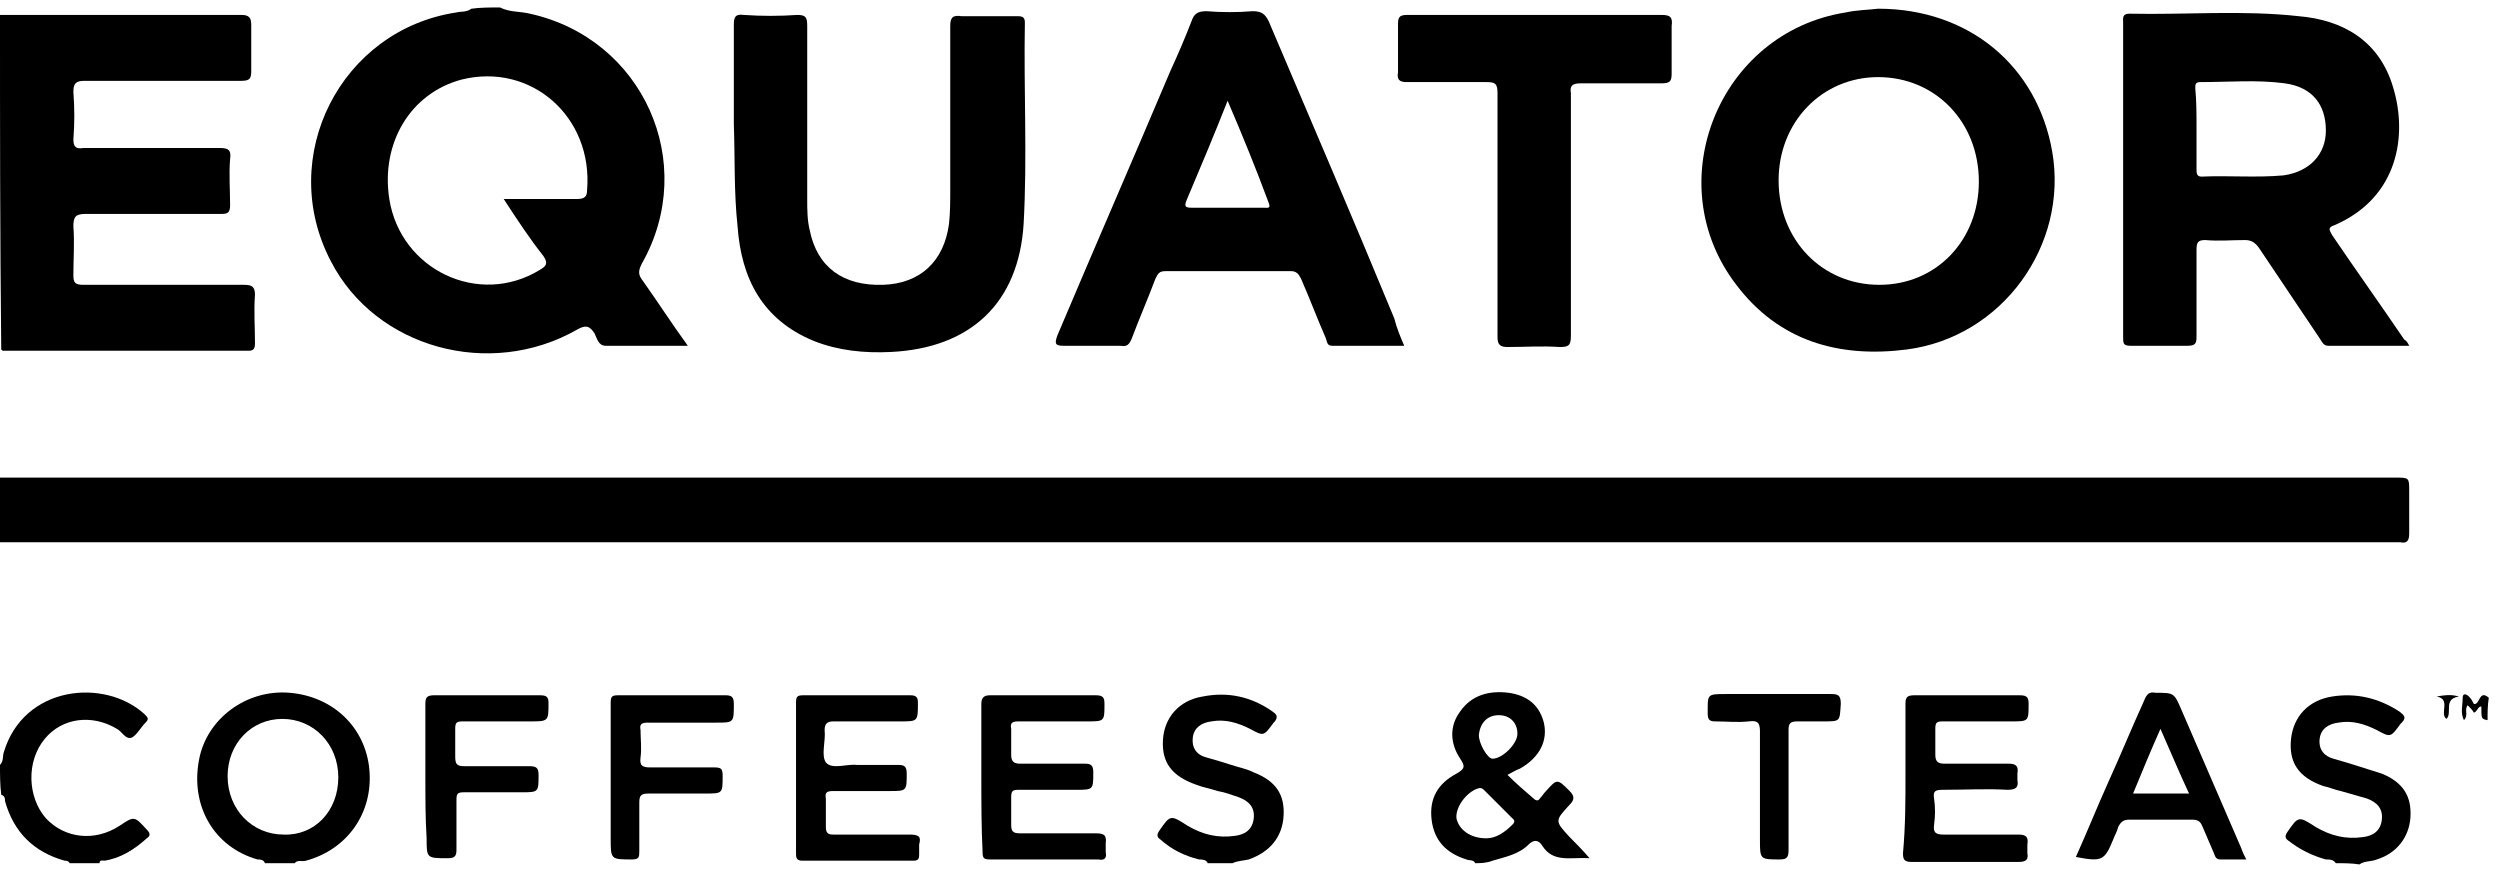
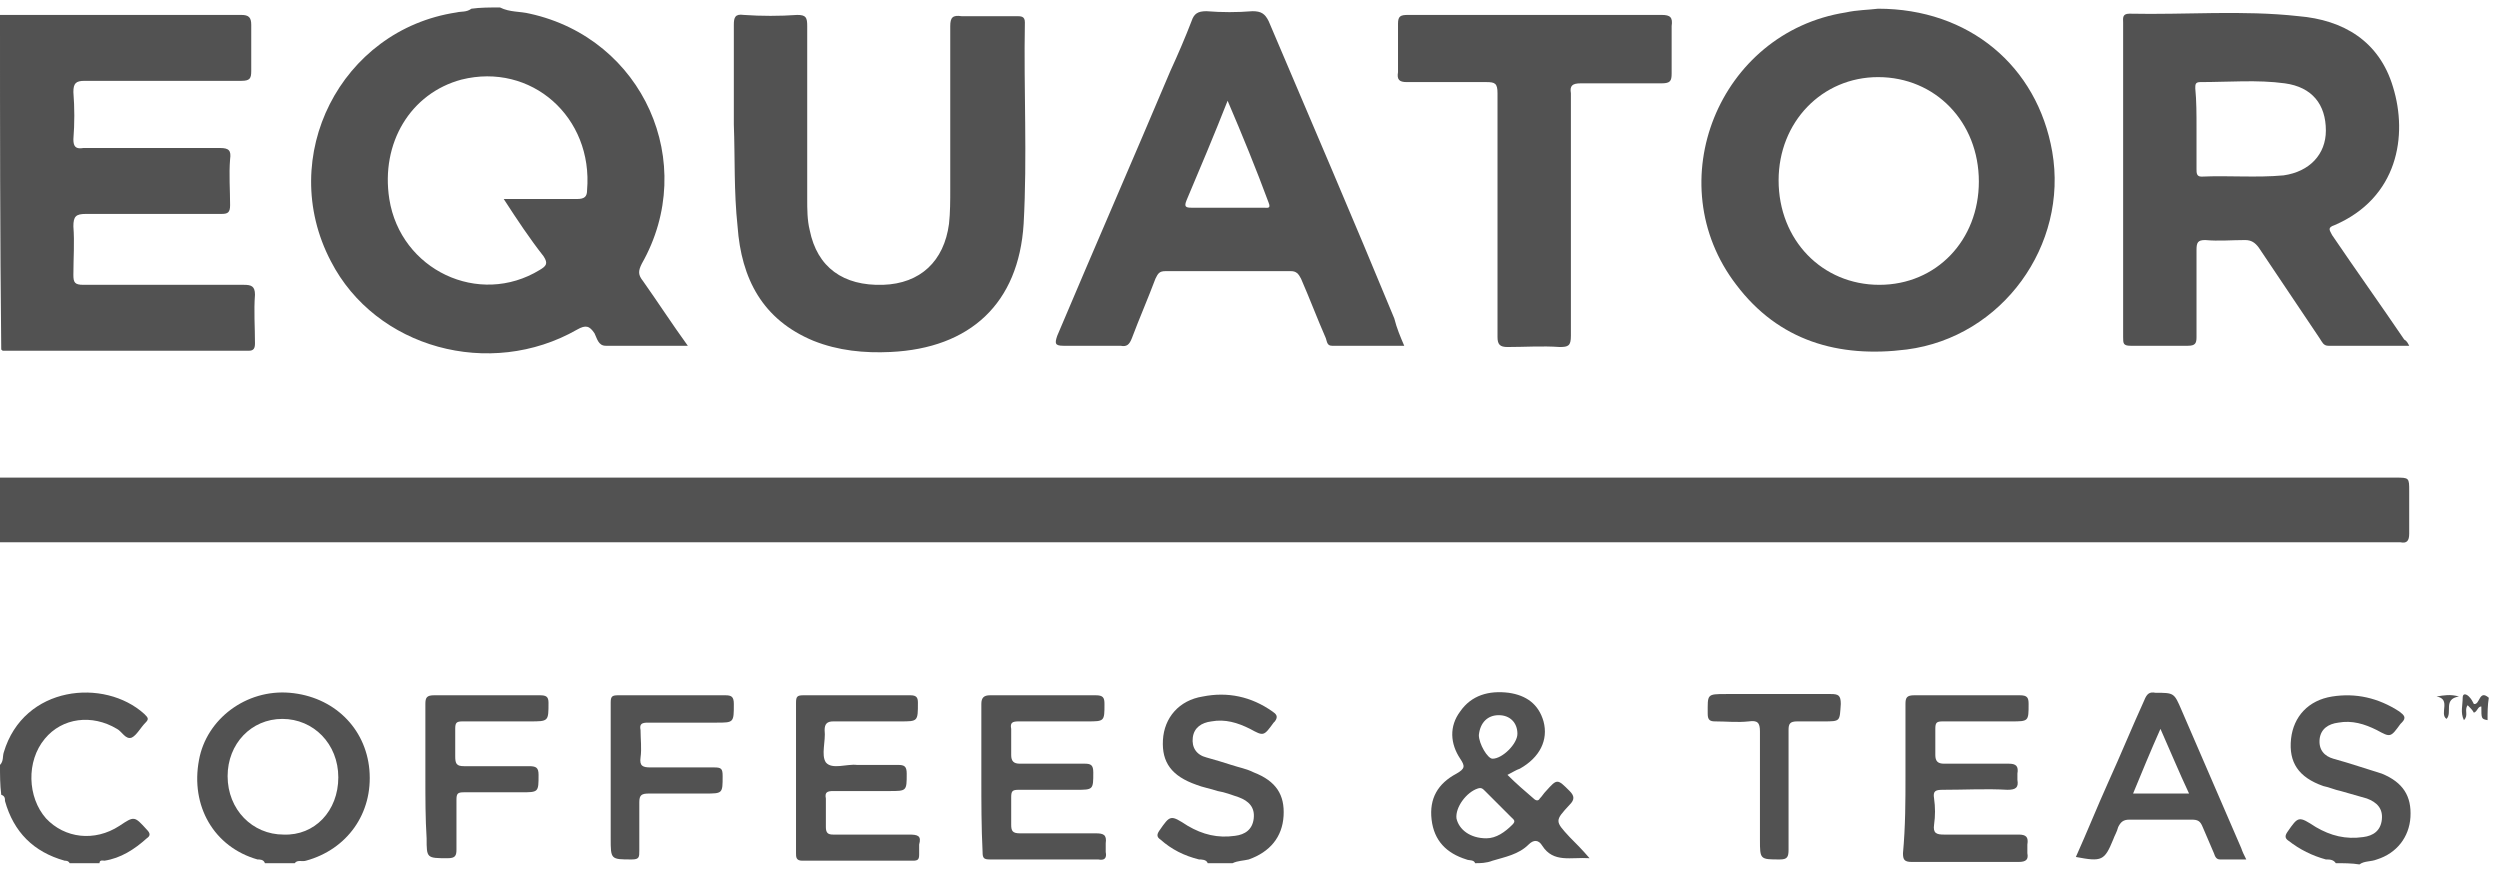
<svg xmlns="http://www.w3.org/2000/svg" viewBox="0 0 201 70" version="1.1">
-   <path d="M0,38.4 C0.3,38.4 0.7,38.4 1,38.4 C64.9,38.4 128.8,38.4 192.6,38.4 C193.7,38.4 193.7,38.4 193.7,39.5 C193.7,40.6 193.7,41.8 193.7,42.9 C193.7,43.5 193.5,43.7 193,43.6 C192.9,43.6 192.7,43.6 192.6,43.6 C128.7,43.6 64.8,43.6 1,43.6 C0.7,43.6 0.3,43.6 0,43.6 C0,42 0,40.2 0,38.4 Z" id="Path" />
-   <path d="M40.2,0.6 C41,1 41.8,0.9 42.6,1.1 C51.7,3.1 56.2,13.1 51.6,21.2 C51.3,21.8 51.3,22.1 51.7,22.6 C52.9,24.3 54,26 55.3,27.8 C53,27.8 50.8,27.8 48.7,27.8 C48.1,27.8 48,27.2 47.8,26.8 C47.4,26.2 47.1,26.1 46.4,26.5 C39.4,30.5 30.2,28 26.6,21 C22.2,12.6 27.4,2.4 36.7,1 C37.1,0.9 37.5,1 37.9,0.7 C38.6,0.6 39.4,0.6 40.2,0.6 Z M40.5,16 C42.5,16 44.5,16 46.4,16 C47,16 47.2,15.8 47.2,15.3 C47.7,9.4 42.7,5 37.1,6.4 C33,7.5 30.6,11.5 31.3,16 C32.2,21.7 38.5,24.7 43.4,21.7 C43.9,21.4 44.1,21.2 43.7,20.6 C42.6,19.2 41.6,17.7 40.5,16 Z" id="Shape" />
-   <path d="M0,1.2 C3.9,1.2 7.7,1.2 11.6,1.2 C14.2,1.2 16.8,1.2 19.4,1.2 C20,1.2 20.2,1.4 20.2,2 C20.2,3.2 20.2,4.5 20.2,5.7 C20.2,6.3 20.1,6.5 19.4,6.5 C15.2,6.5 11,6.5 6.8,6.5 C6.1,6.5 5.9,6.7 5.9,7.4 C6,8.7 6,9.9 5.9,11.2 C5.9,11.8 6.1,12 6.7,11.9 C10.4,11.9 14,11.9 17.7,11.9 C18.4,11.9 18.6,12.1 18.5,12.8 C18.4,14 18.5,15.3 18.5,16.5 C18.5,17.1 18.3,17.2 17.8,17.2 C14.2,17.2 10.5,17.2 6.9,17.2 C6.1,17.2 5.9,17.4 5.9,18.2 C6,19.5 5.9,20.8 5.9,22.1 C5.9,22.7 6,22.9 6.7,22.9 C11,22.9 15.3,22.9 19.6,22.9 C20.2,22.9 20.5,23 20.5,23.7 C20.4,25 20.5,26.3 20.5,27.6 C20.5,28 20.4,28.2 20,28.2 C13.4,28.2 6.9,28.2 0.3,28.2 C0.2,28.2 0.2,28.2 0.1,28.1 C0,18.9 0,10 0,1.2 Z" id="Path" />
-   <path d="M21.3,69.4 C21.2,69.1 20.9,69.1 20.7,69.1 C17.2,68.1 15.3,64.8 16,61.1 C16.6,57.8 19.8,55.4 23.3,55.7 C26.8,56 29.4,58.5 29.7,61.9 C30,65.4 27.9,68.3 24.6,69.2 C24.3,69.3 23.9,69.1 23.7,69.4 C22.8,69.4 22.1,69.4 21.3,69.4 Z M27.2,62.5 C27.2,59.8 25.2,57.8 22.7,57.8 C20.2,57.8 18.3,59.8 18.3,62.4 C18.3,65.1 20.3,67.1 22.8,67.1 C25.3,67.2 27.2,65.2 27.2,62.5 Z" id="Shape" />
-   <path d="M118.6,69.4 C118.5,69.1 118.1,69.2 117.9,69.1 C116.3,68.6 115.3,67.6 115.1,65.9 C114.9,64.2 115.6,63 117.1,62.2 C117.8,61.8 117.8,61.6 117.4,61 C116.6,59.8 116.5,58.4 117.4,57.2 C118.3,55.9 119.7,55.5 121.3,55.7 C122.7,55.9 123.7,56.6 124.1,58 C124.5,59.5 123.8,60.9 122.2,61.8 C121.9,61.9 121.6,62.1 121.2,62.3 C121.9,63 122.6,63.6 123.3,64.2 C123.5,64.4 123.7,64.4 123.8,64.2 C124,64 124.1,63.8 124.3,63.6 C125.2,62.6 125.2,62.6 126.2,63.6 C126.6,64 126.6,64.3 126.2,64.7 C125,66 125,66 126.2,67.3 C126.7,67.8 127.2,68.3 127.8,69 C126.3,68.9 124.9,69.4 124,68 C123.7,67.5 123.3,67.5 122.9,67.9 C122.1,68.7 121,68.9 120,69.2 C119.5,69.4 119,69.4 118.6,69.4 Z M119.5,67.4 C120.3,67.4 121,66.9 121.6,66.3 C121.9,66 121.7,65.9 121.5,65.7 C120.8,65 120.1,64.3 119.4,63.6 C119.2,63.4 119.1,63.3 118.8,63.4 C117.9,63.7 117,64.9 117.1,65.8 C117.3,66.7 118.2,67.4 119.5,67.4 Z M122,59 C122,58.1 121.4,57.5 120.5,57.5 C119.6,57.5 119,58.1 118.9,59.1 C118.9,59.8 119.6,61 120,61 C120.8,61 122,59.8 122,59 Z" id="Shape" />
-   <path d="M97.1,69.4 C97,69.1 96.6,69.1 96.4,69.1 C95.2,68.8 94.2,68.3 93.3,67.5 C93,67.3 93,67.1 93.2,66.8 C94.1,65.5 94.1,65.5 95.5,66.4 C96.7,67.1 97.9,67.4 99.3,67.2 C100.1,67.1 100.7,66.7 100.8,65.8 C100.9,64.9 100.4,64.4 99.6,64.1 C99,63.9 98.5,63.7 97.9,63.6 C97.3,63.4 96.7,63.3 96.2,63.1 C94.2,62.4 93.4,61.3 93.5,59.5 C93.6,57.7 94.8,56.3 96.7,56 C98.7,55.6 100.6,56 102.3,57.2 C102.6,57.4 102.8,57.6 102.5,58 L102.4,58.1 C101.6,59.2 101.6,59.2 100.5,58.6 C99.5,58.1 98.5,57.8 97.4,58 C96.6,58.1 96,58.5 95.9,59.3 C95.8,60.1 96.2,60.7 97,60.9 C97.7,61.1 98.4,61.3 99,61.5 C99.6,61.7 100.2,61.8 100.8,62.1 C102.6,62.8 103.3,63.9 103.2,65.6 C103.1,67.3 102.1,68.5 100.4,69.1 C100,69.2 99.5,69.2 99.1,69.4 C98.3,69.4 97.7,69.4 97.1,69.4 Z" id="Path" />
-   <path d="M187.8,69.4 C187.6,69.1 187.3,69.1 187,69.1 C185.9,68.8 184.9,68.3 184,67.6 C183.7,67.4 183.7,67.2 183.9,66.9 C184.8,65.6 184.8,65.6 186.2,66.5 C187.4,67.2 188.6,67.5 190,67.3 C190.8,67.2 191.4,66.8 191.5,65.9 C191.6,65 191.1,64.5 190.3,64.2 C189.6,64 188.9,63.8 188.2,63.6 C187.7,63.5 187.3,63.3 186.8,63.2 C184.8,62.5 184,61.3 184.2,59.4 C184.4,57.6 185.6,56.3 187.5,56 C189.4,55.7 191.2,56.1 192.9,57.2 C193.3,57.5 193.5,57.7 193.1,58.1 C193.1,58.1 193.1,58.1 193,58.2 C192.2,59.3 192.2,59.3 191.1,58.7 C190.1,58.2 189.1,57.9 188,58.1 C187.2,58.2 186.6,58.6 186.5,59.4 C186.4,60.3 186.9,60.8 187.6,61 C188.3,61.2 189,61.4 189.6,61.6 C190.2,61.8 190.9,62 191.5,62.2 C193.2,62.9 193.9,64 193.8,65.7 C193.7,67.3 192.7,68.6 191.1,69.1 C190.6,69.3 190.1,69.2 189.7,69.5 C189.1,69.4 188.4,69.4 187.8,69.4 Z" id="Path" />
-   <path d="M0,61.5 C0.3,61.2 0.2,60.8 0.3,60.5 C1.9,55.1 8.4,54.5 11.6,57.4 C11.9,57.7 12,57.8 11.7,58.1 C11.3,58.5 11,59.1 10.6,59.3 C10.1,59.5 9.8,58.8 9.4,58.6 C7.4,57.4 5,57.7 3.6,59.4 C2.1,61.2 2.2,64.1 3.7,65.8 C5.2,67.4 7.6,67.7 9.6,66.4 C10.8,65.6 10.8,65.6 11.8,66.7 C12.1,67 12.1,67.2 11.8,67.4 C10.8,68.3 9.7,69 8.4,69.2 C8.3,69.2 8,69.1 8,69.4 C7.2,69.4 6.4,69.4 5.6,69.4 C5.5,69.2 5.3,69.2 5.2,69.2 C2.7,68.5 1.1,66.9 0.4,64.4 C0.4,64.2 0.4,64 0.1,63.9 C0,63.1 0,62.3 0,61.5 Z" id="Path" />
-   <path d="M200,57.9 C199.5,57.8 199.5,57.8 199.5,56.8 C199.2,56.8 199.2,57.2 198.9,57.3 C198.8,57.1 198.6,56.9 198.4,56.7 C198.1,57.1 198.5,57.5 198.1,57.9 C197.8,57.3 198,56.7 198,56.1 C198,55.7 198.3,55.8 198.5,56 C198.7,56.2 198.8,56.4 198.9,56.6 C199.4,56.7 199.3,55.4 200.1,56.1 C200,56.7 200,57.3 200,57.9 Z" id="Path" />
-   <path d="M151,0.7 C158.3,0.7 163.8,5.3 165,12.2 C166.3,19.7 161,27.1 153.3,28.1 C147.8,28.8 143,27.4 139.6,22.9 C133.3,14.7 138.2,2.6 148.4,1 C149.3,0.8 150.2,0.8 151,0.7 Z M159.1,14.6 C159.1,9.8 155.6,6.2 151,6.2 C146.5,6.2 143,9.8 143,14.5 C143,19.3 146.5,22.9 151.1,22.9 C155.7,22.9 159.1,19.3 159.1,14.6 Z" id="Shape" />
-   <path d="M193.7,27.8 C191.4,27.8 189.3,27.8 187.2,27.8 C186.8,27.8 186.7,27.5 186.5,27.2 C184.9,24.8 183.2,22.3 181.6,19.9 C181.3,19.5 181,19.3 180.5,19.3 C179.4,19.3 178.4,19.4 177.3,19.3 C176.7,19.3 176.6,19.5 176.6,20.1 C176.6,22.4 176.6,24.8 176.6,27.1 C176.6,27.6 176.5,27.8 175.9,27.8 C174.4,27.8 172.9,27.8 171.3,27.8 C170.7,27.8 170.7,27.6 170.7,27.1 C170.7,18.7 170.7,10.2 170.7,1.8 C170.7,1.5 170.6,1.1 171.2,1.1 C175.7,1.2 180.3,0.8 184.8,1.3 C188.4,1.6 191.3,3.3 192.4,7 C193.6,10.9 192.8,15.9 187.7,18.1 C187.1,18.3 187.3,18.5 187.5,18.9 C189.4,21.7 191.4,24.5 193.3,27.3 C193.5,27.4 193.6,27.6 193.7,27.8 Z M176.6,10.3 C176.6,11.4 176.6,12.5 176.6,13.6 C176.6,13.9 176.6,14.2 177,14.2 C179.2,14.1 181.4,14.3 183.6,14.1 C185.7,13.8 187,12.4 187,10.5 C187,8.4 185.9,7 183.7,6.7 C181.5,6.4 179.2,6.6 176.9,6.6 C176.5,6.6 176.5,6.8 176.5,7.1 C176.6,8.1 176.6,9.2 176.6,10.3 Z" id="Shape" />
-   <path d="M59,10 C59,7.3 59,4.7 59,2 C59,1.4 59.1,1.1 59.8,1.2 C61.2,1.3 62.7,1.3 64.1,1.2 C64.8,1.2 64.9,1.4 64.9,2.1 C64.9,6.7 64.9,11.4 64.9,16 C64.9,16.8 64.9,17.7 65.1,18.5 C65.7,21.5 67.8,23 71,22.9 C74,22.8 75.9,21 76.3,18 C76.4,17.1 76.4,16.1 76.4,15.2 C76.4,10.8 76.4,6.4 76.4,2.1 C76.4,1.4 76.6,1.2 77.3,1.3 C78.8,1.3 80.2,1.3 81.7,1.3 C82.1,1.3 82.4,1.3 82.4,1.8 C82.3,7.2 82.6,12.6 82.3,18 C81.9,24.4 78,28 71.6,28.3 C69.5,28.4 67.4,28.2 65.4,27.4 C61.3,25.7 59.6,22.4 59.3,18.2 C59,15.4 59.1,12.7 59,10 C59.1,10 59.1,10 59,10 Z" id="Path" />
-   <path d="M112.9,27.8 C110.9,27.8 109,27.8 107.1,27.8 C106.7,27.8 106.7,27.5 106.6,27.2 C105.9,25.6 105.3,24 104.6,22.4 C104.4,22 104.2,21.8 103.8,21.8 C100.4,21.8 97,21.8 93.7,21.8 C93.2,21.8 93.1,22 92.9,22.4 C92.3,24 91.6,25.6 91,27.2 C90.8,27.7 90.6,27.9 90.1,27.8 C88.6,27.8 87.1,27.8 85.5,27.8 C84.8,27.8 84.8,27.6 85,27 C88,19.9 91.1,12.8 94.1,5.7 C94.7,4.4 95.3,3 95.8,1.7 C96,1.1 96.3,0.9 97,0.9 C98.2,1 99.5,1 100.7,0.9 C101.4,0.9 101.7,1.1 102,1.7 C105.4,9.7 108.8,17.6 112.1,25.6 C112.3,26.4 112.6,27.1 112.9,27.8 Z M98.7,8.1 C97.6,10.9 96.5,13.5 95.4,16.1 C95.2,16.6 95.3,16.7 95.8,16.7 C97.7,16.7 99.7,16.7 101.6,16.7 C101.9,16.7 102.2,16.8 102,16.3 C101,13.6 99.9,10.9 98.7,8.1 Z" id="Shape" />
-   <path d="M123.4,1.2 C126.8,1.2 130.2,1.2 133.6,1.2 C134.3,1.2 134.5,1.4 134.4,2.1 C134.4,3.4 134.4,4.6 134.4,5.9 C134.4,6.5 134.3,6.7 133.6,6.7 C131.4,6.7 129.2,6.7 127.1,6.7 C126.4,6.7 126.2,6.9 126.3,7.5 C126.3,14 126.3,20.5 126.3,27 C126.3,27.8 126.1,27.9 125.4,27.9 C124,27.8 122.6,27.9 121.2,27.9 C120.6,27.9 120.4,27.7 120.4,27.1 C120.4,20.6 120.4,14 120.4,7.5 C120.4,6.7 120.2,6.6 119.5,6.6 C117.4,6.6 115.2,6.6 113.1,6.6 C112.5,6.6 112.3,6.4 112.4,5.8 C112.4,4.5 112.4,3.2 112.4,1.9 C112.4,1.3 112.6,1.2 113.2,1.2 C116.6,1.2 120,1.2 123.4,1.2 Z" id="Path" />
-   <path d="M153.2,62.4 C153.2,60.5 153.2,58.5 153.2,56.6 C153.2,56.1 153.3,55.9 153.9,55.9 C156.7,55.9 159.6,55.9 162.4,55.9 C163,55.9 163.1,56.1 163.1,56.6 C163.1,58 163.1,58 161.7,58 C159.9,58 158,58 156.2,58 C155.7,58 155.6,58.1 155.6,58.6 C155.6,59.3 155.6,60 155.6,60.7 C155.6,61.2 155.8,61.4 156.3,61.4 C158,61.4 159.8,61.4 161.5,61.4 C162.1,61.4 162.3,61.6 162.2,62.2 C162.2,62.4 162.2,62.5 162.2,62.7 C162.3,63.3 162.1,63.5 161.4,63.5 C159.7,63.4 158,63.5 156.2,63.5 C155.6,63.5 155.4,63.6 155.5,64.2 C155.6,64.9 155.6,65.6 155.5,66.3 C155.4,67 155.7,67.1 156.3,67.1 C158.3,67.1 160.3,67.1 162.3,67.1 C162.9,67.1 163.1,67.3 163,67.9 C163,68.1 163,68.4 163,68.6 C163.1,69.1 162.9,69.3 162.3,69.3 C159.4,69.3 156.6,69.3 153.7,69.3 C153.1,69.3 153,69.1 153,68.6 C153.2,66.4 153.2,64.4 153.2,62.4 Z" id="Path" />
-   <path d="M64,62.4 C64,60.4 64,58.5 64,56.5 C64,56 64.1,55.9 64.6,55.9 C67.5,55.9 70.3,55.9 73.2,55.9 C73.7,55.9 73.8,56.1 73.8,56.5 C73.8,58 73.8,58 72.4,58 C70.6,58 68.8,58 67,58 C66.5,58 66.3,58.2 66.3,58.7 C66.4,59.6 66,60.7 66.4,61.3 C66.9,61.9 68.1,61.4 68.9,61.5 C70,61.5 71.1,61.5 72.2,61.5 C72.7,61.5 72.9,61.6 72.9,62.2 C72.9,63.6 72.9,63.6 71.5,63.6 C70,63.6 68.5,63.6 67,63.6 C66.5,63.6 66.3,63.7 66.4,64.2 C66.4,65 66.4,65.7 66.4,66.5 C66.4,67 66.6,67.1 67,67.1 C69,67.1 71.1,67.1 73.1,67.1 C73.8,67.1 74.1,67.2 73.9,67.9 C73.9,68.2 73.9,68.4 73.9,68.7 C73.9,69.1 73.8,69.2 73.4,69.2 C70.4,69.2 67.4,69.2 64.5,69.2 C64,69.2 64,68.9 64,68.6 C64,66.5 64,64.5 64,62.4 Z" id="Path" />
-   <path d="M78.9,62.5 C78.9,60.5 78.9,58.5 78.9,56.6 C78.9,56.1 79.1,55.9 79.6,55.9 C82.4,55.9 85.3,55.9 88.1,55.9 C88.7,55.9 88.8,56.1 88.8,56.6 C88.8,58 88.8,58 87.4,58 C85.6,58 83.7,58 81.9,58 C81.4,58 81.2,58.1 81.3,58.6 C81.3,59.3 81.3,60 81.3,60.7 C81.3,61.2 81.5,61.4 82,61.4 C83.7,61.4 85.5,61.4 87.2,61.4 C87.7,61.4 87.9,61.5 87.9,62.1 C87.9,63.5 87.9,63.5 86.5,63.5 C85,63.5 83.4,63.5 81.9,63.5 C81.4,63.5 81.3,63.6 81.3,64.1 C81.3,64.8 81.3,65.6 81.3,66.3 C81.3,66.8 81.4,67 82,67 C84,67 86.1,67 88.1,67 C88.7,67 89,67.1 88.9,67.8 C88.9,68 88.9,68.3 88.9,68.5 C89,69 88.8,69.2 88.3,69.1 C85.4,69.1 82.5,69.1 79.6,69.1 C79.1,69.1 79,69 79,68.5 C78.9,66.5 78.9,64.5 78.9,62.5 Z" id="Path" />
-   <path d="M180.6,69.1 C179.8,69.1 179.2,69.1 178.5,69.1 C178.2,69.1 178.1,68.9 178,68.6 C177.7,67.9 177.4,67.2 177.1,66.5 C176.9,66 176.7,65.9 176.2,65.9 C174.5,65.9 172.9,65.9 171.2,65.9 C170.7,65.9 170.5,66.1 170.3,66.5 C170.2,66.9 170,67.2 169.9,67.5 C169.2,69.2 169,69.3 166.9,68.9 C167.8,66.9 168.6,64.9 169.5,62.9 C170.5,60.7 171.4,58.5 172.4,56.3 C172.6,55.8 172.8,55.6 173.3,55.7 C174.8,55.7 174.8,55.7 175.4,57.1 C177,60.8 178.6,64.5 180.2,68.2 C180.3,68.5 180.4,68.7 180.6,69.1 Z M173.7,58.6 C172.9,60.4 172.2,62.1 171.5,63.8 C173,63.8 174.5,63.8 176,63.8 C175.2,62.1 174.5,60.4 173.7,58.6 Z" id="Shape" />
-   <path d="M34.2,62.5 C34.2,60.5 34.2,58.5 34.2,56.6 C34.2,56.1 34.3,55.9 34.9,55.9 C37.7,55.9 40.6,55.9 43.4,55.9 C43.9,55.9 44.1,56 44.1,56.5 C44.1,58 44.1,58 42.6,58 C40.8,58 39,58 37.2,58 C36.7,58 36.6,58.1 36.6,58.6 C36.6,59.3 36.6,60.1 36.6,60.8 C36.6,61.4 36.7,61.6 37.3,61.6 C39,61.6 40.7,61.6 42.5,61.6 C43.1,61.6 43.3,61.7 43.3,62.3 C43.3,63.7 43.3,63.7 41.9,63.7 C40.4,63.7 38.8,63.7 37.3,63.7 C36.8,63.7 36.7,63.8 36.7,64.3 C36.7,65.6 36.7,67 36.7,68.3 C36.7,68.8 36.6,69 36,69 C34.3,69 34.3,69 34.3,67.4 C34.2,65.8 34.2,64.2 34.2,62.5 Z" id="Path" />
-   <path d="M49.1,62.5 C49.1,60.5 49.1,58.5 49.1,56.5 C49.1,56 49.2,55.9 49.7,55.9 C52.6,55.9 55.4,55.9 58.3,55.9 C58.8,55.9 59,56 59,56.6 C59,58.1 59,58.1 57.6,58.1 C55.8,58.1 53.9,58.1 52.1,58.1 C51.6,58.1 51.4,58.2 51.5,58.7 C51.5,59.4 51.6,60.2 51.5,60.9 C51.4,61.6 51.7,61.7 52.3,61.7 C54,61.7 55.7,61.7 57.4,61.7 C58,61.7 58.1,61.8 58.1,62.4 C58.1,63.8 58.1,63.8 56.7,63.8 C55.2,63.8 53.7,63.8 52.2,63.8 C51.6,63.8 51.4,63.9 51.4,64.5 C51.4,65.8 51.4,67.1 51.4,68.4 C51.4,68.9 51.4,69.1 50.8,69.1 C49.1,69.1 49.1,69.1 49.1,67.4 C49.1,65.8 49.1,64.2 49.1,62.5 Z" id="Path" />
-   <path d="M143.8,63.5 C143.8,65.1 143.8,66.7 143.8,68.3 C143.8,68.9 143.7,69.1 143.1,69.1 C141.5,69.1 141.5,69.1 141.5,67.5 C141.5,64.6 141.5,61.7 141.5,58.8 C141.5,58.1 141.3,57.9 140.6,58 C139.7,58.1 138.8,58 137.9,58 C137.5,58 137.3,57.9 137.3,57.4 C137.3,55.8 137.2,55.8 138.8,55.8 C141.6,55.8 144.4,55.8 147.2,55.8 C147.8,55.8 148,55.9 148,56.6 C147.9,58 148,58 146.6,58 C145.9,58 145.2,58 144.5,58 C143.9,58 143.8,58.2 143.8,58.7 C143.8,60.3 143.8,61.9 143.8,63.5 Z" id="Path" />
-   <path d="M195.9,56 C196.5,55.9 197,55.8 197.7,56 C196.4,56.2 197.2,57.3 196.7,57.8 C196.1,57.4 197.1,56.2 195.9,56 Z" id="Path" />
+   <path fill="#525252" d="M0,38.4 C0.3,38.4 0.7,38.4 1,38.4 C64.9,38.4 128.8,38.4 192.6,38.4 C193.7,38.4 193.7,38.4 193.7,39.5 C193.7,40.6 193.7,41.8 193.7,42.9 C193.7,43.5 193.5,43.7 193,43.6 C192.9,43.6 192.7,43.6 192.6,43.6 C128.7,43.6 64.8,43.6 1,43.6 C0.7,43.6 0.3,43.6 0,43.6 C0,42 0,40.2 0,38.4 Z" id="Path" />
+   <path fill="#525252" d="M40.2,0.6 C41,1 41.8,0.9 42.6,1.1 C51.7,3.1 56.2,13.1 51.6,21.2 C51.3,21.8 51.3,22.1 51.7,22.6 C52.9,24.3 54,26 55.3,27.8 C53,27.8 50.8,27.8 48.7,27.8 C48.1,27.8 48,27.2 47.8,26.8 C47.4,26.2 47.1,26.1 46.4,26.5 C39.4,30.5 30.2,28 26.6,21 C22.2,12.6 27.4,2.4 36.7,1 C37.1,0.9 37.5,1 37.9,0.7 C38.6,0.6 39.4,0.6 40.2,0.6 Z M40.5,16 C42.5,16 44.5,16 46.4,16 C47,16 47.2,15.8 47.2,15.3 C47.7,9.4 42.7,5 37.1,6.4 C33,7.5 30.6,11.5 31.3,16 C32.2,21.7 38.5,24.7 43.4,21.7 C43.9,21.4 44.1,21.2 43.7,20.6 C42.6,19.2 41.6,17.7 40.5,16 Z" id="Shape" />
+   <path fill="#525252" d="M0,1.2 C3.9,1.2 7.7,1.2 11.6,1.2 C14.2,1.2 16.8,1.2 19.4,1.2 C20,1.2 20.2,1.4 20.2,2 C20.2,3.2 20.2,4.5 20.2,5.7 C20.2,6.3 20.1,6.5 19.4,6.5 C15.2,6.5 11,6.5 6.8,6.5 C6.1,6.5 5.9,6.7 5.9,7.4 C6,8.7 6,9.9 5.9,11.2 C5.9,11.8 6.1,12 6.7,11.9 C10.4,11.9 14,11.9 17.7,11.9 C18.4,11.9 18.6,12.1 18.5,12.8 C18.4,14 18.5,15.3 18.5,16.5 C18.5,17.1 18.3,17.2 17.8,17.2 C14.2,17.2 10.5,17.2 6.9,17.2 C6.1,17.2 5.9,17.4 5.9,18.2 C6,19.5 5.9,20.8 5.9,22.1 C5.9,22.7 6,22.9 6.7,22.9 C11,22.9 15.3,22.9 19.6,22.9 C20.2,22.9 20.5,23 20.5,23.7 C20.4,25 20.5,26.3 20.5,27.6 C20.5,28 20.4,28.2 20,28.2 C13.4,28.2 6.9,28.2 0.3,28.2 C0.2,28.2 0.2,28.2 0.1,28.1 C0,18.9 0,10 0,1.2 Z" id="Path" />
+   <path fill="#525252" d="M21.3,69.4 C21.2,69.1 20.9,69.1 20.7,69.1 C17.2,68.1 15.3,64.8 16,61.1 C16.6,57.8 19.8,55.4 23.3,55.7 C26.8,56 29.4,58.5 29.7,61.9 C30,65.4 27.9,68.3 24.6,69.2 C24.3,69.3 23.9,69.1 23.7,69.4 C22.8,69.4 22.1,69.4 21.3,69.4 Z M27.2,62.5 C27.2,59.8 25.2,57.8 22.7,57.8 C20.2,57.8 18.3,59.8 18.3,62.4 C18.3,65.1 20.3,67.1 22.8,67.1 C25.3,67.2 27.2,65.2 27.2,62.5 Z" id="Shape" />
+   <path fill="#525252" d="M118.6,69.4 C118.5,69.1 118.1,69.2 117.9,69.1 C116.3,68.6 115.3,67.6 115.1,65.9 C114.9,64.2 115.6,63 117.1,62.2 C117.8,61.8 117.8,61.6 117.4,61 C116.6,59.8 116.5,58.4 117.4,57.2 C118.3,55.9 119.7,55.5 121.3,55.7 C122.7,55.9 123.7,56.6 124.1,58 C124.5,59.5 123.8,60.9 122.2,61.8 C121.9,61.9 121.6,62.1 121.2,62.3 C121.9,63 122.6,63.6 123.3,64.2 C123.5,64.4 123.7,64.4 123.8,64.2 C124,64 124.1,63.8 124.3,63.6 C125.2,62.6 125.2,62.6 126.2,63.6 C126.6,64 126.6,64.3 126.2,64.7 C125,66 125,66 126.2,67.3 C126.7,67.8 127.2,68.3 127.8,69 C126.3,68.9 124.9,69.4 124,68 C123.7,67.5 123.3,67.5 122.9,67.9 C122.1,68.7 121,68.9 120,69.2 C119.5,69.4 119,69.4 118.6,69.4 Z M119.5,67.4 C120.3,67.4 121,66.9 121.6,66.3 C121.9,66 121.7,65.9 121.5,65.7 C120.8,65 120.1,64.3 119.4,63.6 C119.2,63.4 119.1,63.3 118.8,63.4 C117.9,63.7 117,64.9 117.1,65.8 C117.3,66.7 118.2,67.4 119.5,67.4 Z M122,59 C122,58.1 121.4,57.5 120.5,57.5 C119.6,57.5 119,58.1 118.9,59.1 C118.9,59.8 119.6,61 120,61 C120.8,61 122,59.8 122,59 Z" id="Shape" />
+   <path fill="#525252" d="M97.1,69.4 C97,69.1 96.6,69.1 96.4,69.1 C95.2,68.8 94.2,68.3 93.3,67.5 C93,67.3 93,67.1 93.2,66.8 C94.1,65.5 94.1,65.5 95.5,66.4 C96.7,67.1 97.9,67.4 99.3,67.2 C100.1,67.1 100.7,66.7 100.8,65.8 C100.9,64.9 100.4,64.4 99.6,64.1 C99,63.9 98.5,63.7 97.9,63.6 C97.3,63.4 96.7,63.3 96.2,63.1 C94.2,62.4 93.4,61.3 93.5,59.5 C93.6,57.7 94.8,56.3 96.7,56 C98.7,55.6 100.6,56 102.3,57.2 C102.6,57.4 102.8,57.6 102.5,58 L102.4,58.1 C101.6,59.2 101.6,59.2 100.5,58.6 C99.5,58.1 98.5,57.8 97.4,58 C96.6,58.1 96,58.5 95.9,59.3 C95.8,60.1 96.2,60.7 97,60.9 C97.7,61.1 98.4,61.3 99,61.5 C99.6,61.7 100.2,61.8 100.8,62.1 C102.6,62.8 103.3,63.9 103.2,65.6 C103.1,67.3 102.1,68.5 100.4,69.1 C100,69.2 99.5,69.2 99.1,69.4 C98.3,69.4 97.7,69.4 97.1,69.4 Z" id="Path" />
+   <path fill="#525252" d="M187.8,69.4 C187.6,69.1 187.3,69.1 187,69.1 C185.9,68.8 184.9,68.3 184,67.6 C183.7,67.4 183.7,67.2 183.9,66.9 C184.8,65.6 184.8,65.6 186.2,66.5 C187.4,67.2 188.6,67.5 190,67.3 C190.8,67.2 191.4,66.8 191.5,65.9 C191.6,65 191.1,64.5 190.3,64.2 C189.6,64 188.9,63.8 188.2,63.6 C187.7,63.5 187.3,63.3 186.8,63.2 C184.8,62.5 184,61.3 184.2,59.4 C184.4,57.6 185.6,56.3 187.5,56 C189.4,55.7 191.2,56.1 192.9,57.2 C193.3,57.5 193.5,57.7 193.1,58.1 C193.1,58.1 193.1,58.1 193,58.2 C192.2,59.3 192.2,59.3 191.1,58.7 C190.1,58.2 189.1,57.9 188,58.1 C187.2,58.2 186.6,58.6 186.5,59.4 C186.4,60.3 186.9,60.8 187.6,61 C188.3,61.2 189,61.4 189.6,61.6 C190.2,61.8 190.9,62 191.5,62.2 C193.2,62.9 193.9,64 193.8,65.7 C193.7,67.3 192.7,68.6 191.1,69.1 C190.6,69.3 190.1,69.2 189.7,69.5 C189.1,69.4 188.4,69.4 187.8,69.4 Z" id="Path" />
+   <path fill="#525252" d="M0,61.5 C0.3,61.2 0.2,60.8 0.3,60.5 C1.9,55.1 8.4,54.5 11.6,57.4 C11.9,57.7 12,57.8 11.7,58.1 C11.3,58.5 11,59.1 10.6,59.3 C10.1,59.5 9.8,58.8 9.4,58.6 C7.4,57.4 5,57.7 3.6,59.4 C2.1,61.2 2.2,64.1 3.7,65.8 C5.2,67.4 7.6,67.7 9.6,66.4 C10.8,65.6 10.8,65.6 11.8,66.7 C12.1,67 12.1,67.2 11.8,67.4 C10.8,68.3 9.7,69 8.4,69.2 C8.3,69.2 8,69.1 8,69.4 C7.2,69.4 6.4,69.4 5.6,69.4 C5.5,69.2 5.3,69.2 5.2,69.2 C2.7,68.5 1.1,66.9 0.4,64.4 C0.4,64.2 0.4,64 0.1,63.9 C0,63.1 0,62.3 0,61.5 Z" id="Path" />
+   <path fill="#525252" d="M200,57.9 C199.5,57.8 199.5,57.8 199.5,56.8 C199.2,56.8 199.2,57.2 198.9,57.3 C198.8,57.1 198.6,56.9 198.4,56.7 C198.1,57.1 198.5,57.5 198.1,57.9 C197.8,57.3 198,56.7 198,56.1 C198,55.7 198.3,55.8 198.5,56 C198.7,56.2 198.8,56.4 198.9,56.6 C199.4,56.7 199.3,55.4 200.1,56.1 C200,56.7 200,57.3 200,57.9 Z" id="Path" />
+   <path fill="#525252" d="M151,0.7 C158.3,0.7 163.8,5.3 165,12.2 C166.3,19.7 161,27.1 153.3,28.1 C147.8,28.8 143,27.4 139.6,22.9 C133.3,14.7 138.2,2.6 148.4,1 C149.3,0.8 150.2,0.8 151,0.7 Z M159.1,14.6 C159.1,9.8 155.6,6.2 151,6.2 C146.5,6.2 143,9.8 143,14.5 C143,19.3 146.5,22.9 151.1,22.9 C155.7,22.9 159.1,19.3 159.1,14.6 Z" id="Shape" />
+   <path fill="#525252" d="M193.7,27.8 C191.4,27.8 189.3,27.8 187.2,27.8 C186.8,27.8 186.7,27.5 186.5,27.2 C184.9,24.8 183.2,22.3 181.6,19.9 C181.3,19.5 181,19.3 180.5,19.3 C179.4,19.3 178.4,19.4 177.3,19.3 C176.7,19.3 176.6,19.5 176.6,20.1 C176.6,22.4 176.6,24.8 176.6,27.1 C176.6,27.6 176.5,27.8 175.9,27.8 C174.4,27.8 172.9,27.8 171.3,27.8 C170.7,27.8 170.7,27.6 170.7,27.1 C170.7,18.7 170.7,10.2 170.7,1.8 C170.7,1.5 170.6,1.1 171.2,1.1 C175.7,1.2 180.3,0.8 184.8,1.3 C188.4,1.6 191.3,3.3 192.4,7 C193.6,10.9 192.8,15.9 187.7,18.1 C187.1,18.3 187.3,18.5 187.5,18.9 C189.4,21.7 191.4,24.5 193.3,27.3 C193.5,27.4 193.6,27.6 193.7,27.8 Z M176.6,10.3 C176.6,11.4 176.6,12.5 176.6,13.6 C176.6,13.9 176.6,14.2 177,14.2 C179.2,14.1 181.4,14.3 183.6,14.1 C185.7,13.8 187,12.4 187,10.5 C187,8.4 185.9,7 183.7,6.7 C181.5,6.4 179.2,6.6 176.9,6.6 C176.5,6.6 176.5,6.8 176.5,7.1 C176.6,8.1 176.6,9.2 176.6,10.3 Z" id="Shape" />
+   <path fill="#525252" d="M59,10 C59,7.3 59,4.7 59,2 C59,1.4 59.1,1.1 59.8,1.2 C61.2,1.3 62.7,1.3 64.1,1.2 C64.8,1.2 64.9,1.4 64.9,2.1 C64.9,6.7 64.9,11.4 64.9,16 C64.9,16.8 64.9,17.7 65.1,18.5 C65.7,21.5 67.8,23 71,22.9 C74,22.8 75.9,21 76.3,18 C76.4,17.1 76.4,16.1 76.4,15.2 C76.4,10.8 76.4,6.4 76.4,2.1 C76.4,1.4 76.6,1.2 77.3,1.3 C78.8,1.3 80.2,1.3 81.7,1.3 C82.1,1.3 82.4,1.3 82.4,1.8 C82.3,7.2 82.6,12.6 82.3,18 C81.9,24.4 78,28 71.6,28.3 C69.5,28.4 67.4,28.2 65.4,27.4 C61.3,25.7 59.6,22.4 59.3,18.2 C59,15.4 59.1,12.7 59,10 C59.1,10 59.1,10 59,10 Z" id="Path" />
+   <path fill="#525252" d="M112.9,27.8 C110.9,27.8 109,27.8 107.1,27.8 C106.7,27.8 106.7,27.5 106.6,27.2 C105.9,25.6 105.3,24 104.6,22.4 C104.4,22 104.2,21.8 103.8,21.8 C100.4,21.8 97,21.8 93.7,21.8 C93.2,21.8 93.1,22 92.9,22.4 C92.3,24 91.6,25.6 91,27.2 C90.8,27.7 90.6,27.9 90.1,27.8 C88.6,27.8 87.1,27.8 85.5,27.8 C84.8,27.8 84.8,27.6 85,27 C88,19.9 91.1,12.8 94.1,5.7 C94.7,4.4 95.3,3 95.8,1.7 C96,1.1 96.3,0.9 97,0.9 C98.2,1 99.5,1 100.7,0.9 C101.4,0.9 101.7,1.1 102,1.7 C105.4,9.7 108.8,17.6 112.1,25.6 C112.3,26.4 112.6,27.1 112.9,27.8 Z M98.7,8.1 C97.6,10.9 96.5,13.5 95.4,16.1 C95.2,16.6 95.3,16.7 95.8,16.7 C97.7,16.7 99.7,16.7 101.6,16.7 C101.9,16.7 102.2,16.8 102,16.3 C101,13.6 99.9,10.9 98.7,8.1 Z" id="Shape" />
+   <path fill="#525252" d="M123.4,1.2 C126.8,1.2 130.2,1.2 133.6,1.2 C134.3,1.2 134.5,1.4 134.4,2.1 C134.4,3.4 134.4,4.6 134.4,5.9 C134.4,6.5 134.3,6.7 133.6,6.7 C131.4,6.7 129.2,6.7 127.1,6.7 C126.4,6.7 126.2,6.9 126.3,7.5 C126.3,14 126.3,20.5 126.3,27 C126.3,27.8 126.1,27.9 125.4,27.9 C124,27.8 122.6,27.9 121.2,27.9 C120.6,27.9 120.4,27.7 120.4,27.1 C120.4,20.6 120.4,14 120.4,7.5 C120.4,6.7 120.2,6.6 119.5,6.6 C117.4,6.6 115.2,6.6 113.1,6.6 C112.5,6.6 112.3,6.4 112.4,5.8 C112.4,4.5 112.4,3.2 112.4,1.9 C112.4,1.3 112.6,1.2 113.2,1.2 C116.6,1.2 120,1.2 123.4,1.2 Z" id="Path" />
+   <path fill="#525252" d="M153.2,62.4 C153.2,60.5 153.2,58.5 153.2,56.6 C153.2,56.1 153.3,55.9 153.9,55.9 C156.7,55.9 159.6,55.9 162.4,55.9 C163,55.9 163.1,56.1 163.1,56.6 C163.1,58 163.1,58 161.7,58 C159.9,58 158,58 156.2,58 C155.7,58 155.6,58.1 155.6,58.6 C155.6,59.3 155.6,60 155.6,60.7 C155.6,61.2 155.8,61.4 156.3,61.4 C158,61.4 159.8,61.4 161.5,61.4 C162.1,61.4 162.3,61.6 162.2,62.2 C162.2,62.4 162.2,62.5 162.2,62.7 C162.3,63.3 162.1,63.5 161.4,63.5 C159.7,63.4 158,63.5 156.2,63.5 C155.6,63.5 155.4,63.6 155.5,64.2 C155.6,64.9 155.6,65.6 155.5,66.3 C155.4,67 155.7,67.1 156.3,67.1 C158.3,67.1 160.3,67.1 162.3,67.1 C162.9,67.1 163.1,67.3 163,67.9 C163,68.1 163,68.4 163,68.6 C163.1,69.1 162.9,69.3 162.3,69.3 C159.4,69.3 156.6,69.3 153.7,69.3 C153.1,69.3 153,69.1 153,68.6 C153.2,66.4 153.2,64.4 153.2,62.4 Z" id="Path" />
+   <path fill="#525252" d="M64,62.4 C64,60.4 64,58.5 64,56.5 C64,56 64.1,55.9 64.6,55.9 C67.5,55.9 70.3,55.9 73.2,55.9 C73.7,55.9 73.8,56.1 73.8,56.5 C73.8,58 73.8,58 72.4,58 C70.6,58 68.8,58 67,58 C66.5,58 66.3,58.2 66.3,58.7 C66.4,59.6 66,60.7 66.4,61.3 C66.9,61.9 68.1,61.4 68.9,61.5 C70,61.5 71.1,61.5 72.2,61.5 C72.7,61.5 72.9,61.6 72.9,62.2 C72.9,63.6 72.9,63.6 71.5,63.6 C70,63.6 68.5,63.6 67,63.6 C66.5,63.6 66.3,63.7 66.4,64.2 C66.4,65 66.4,65.7 66.4,66.5 C66.4,67 66.6,67.1 67,67.1 C69,67.1 71.1,67.1 73.1,67.1 C73.8,67.1 74.1,67.2 73.9,67.9 C73.9,68.2 73.9,68.4 73.9,68.7 C73.9,69.1 73.8,69.2 73.4,69.2 C70.4,69.2 67.4,69.2 64.5,69.2 C64,69.2 64,68.9 64,68.6 C64,66.5 64,64.5 64,62.4 Z" id="Path" />
+   <path fill="#525252" d="M78.9,62.5 C78.9,60.5 78.9,58.5 78.9,56.6 C78.9,56.1 79.1,55.9 79.6,55.9 C82.4,55.9 85.3,55.9 88.1,55.9 C88.7,55.9 88.8,56.1 88.8,56.6 C88.8,58 88.8,58 87.4,58 C85.6,58 83.7,58 81.9,58 C81.4,58 81.2,58.1 81.3,58.6 C81.3,59.3 81.3,60 81.3,60.7 C81.3,61.2 81.5,61.4 82,61.4 C83.7,61.4 85.5,61.4 87.2,61.4 C87.7,61.4 87.9,61.5 87.9,62.1 C87.9,63.5 87.9,63.5 86.5,63.5 C85,63.5 83.4,63.5 81.9,63.5 C81.4,63.5 81.3,63.6 81.3,64.1 C81.3,64.8 81.3,65.6 81.3,66.3 C81.3,66.8 81.4,67 82,67 C84,67 86.1,67 88.1,67 C88.7,67 89,67.1 88.9,67.8 C88.9,68 88.9,68.3 88.9,68.5 C89,69 88.8,69.2 88.3,69.1 C85.4,69.1 82.5,69.1 79.6,69.1 C79.1,69.1 79,69 79,68.5 C78.9,66.5 78.9,64.5 78.9,62.5 Z" id="Path" />
+   <path fill="#525252" d="M180.6,69.1 C179.8,69.1 179.2,69.1 178.5,69.1 C178.2,69.1 178.1,68.9 178,68.6 C177.7,67.9 177.4,67.2 177.1,66.5 C176.9,66 176.7,65.9 176.2,65.9 C174.5,65.9 172.9,65.9 171.2,65.9 C170.7,65.9 170.5,66.1 170.3,66.5 C170.2,66.9 170,67.2 169.9,67.5 C169.2,69.2 169,69.3 166.9,68.9 C167.8,66.9 168.6,64.9 169.5,62.9 C170.5,60.7 171.4,58.5 172.4,56.3 C172.6,55.8 172.8,55.6 173.3,55.7 C174.8,55.7 174.8,55.7 175.4,57.1 C177,60.8 178.6,64.5 180.2,68.2 C180.3,68.5 180.4,68.7 180.6,69.1 Z M173.7,58.6 C172.9,60.4 172.2,62.1 171.5,63.8 C173,63.8 174.5,63.8 176,63.8 C175.2,62.1 174.5,60.4 173.7,58.6 Z" id="Shape" />
+   <path fill="#525252" d="M34.2,62.5 C34.2,60.5 34.2,58.5 34.2,56.6 C34.2,56.1 34.3,55.9 34.9,55.9 C37.7,55.9 40.6,55.9 43.4,55.9 C43.9,55.9 44.1,56 44.1,56.5 C44.1,58 44.1,58 42.6,58 C40.8,58 39,58 37.2,58 C36.7,58 36.6,58.1 36.6,58.6 C36.6,59.3 36.6,60.1 36.6,60.8 C36.6,61.4 36.7,61.6 37.3,61.6 C39,61.6 40.7,61.6 42.5,61.6 C43.1,61.6 43.3,61.7 43.3,62.3 C43.3,63.7 43.3,63.7 41.9,63.7 C40.4,63.7 38.8,63.7 37.3,63.7 C36.8,63.7 36.7,63.8 36.7,64.3 C36.7,65.6 36.7,67 36.7,68.3 C36.7,68.8 36.6,69 36,69 C34.3,69 34.3,69 34.3,67.4 C34.2,65.8 34.2,64.2 34.2,62.5 Z" id="Path" />
+   <path fill="#525252" d="M49.1,62.5 C49.1,60.5 49.1,58.5 49.1,56.5 C49.1,56 49.2,55.9 49.7,55.9 C52.6,55.9 55.4,55.9 58.3,55.9 C58.8,55.9 59,56 59,56.6 C59,58.1 59,58.1 57.6,58.1 C55.8,58.1 53.9,58.1 52.1,58.1 C51.6,58.1 51.4,58.2 51.5,58.7 C51.5,59.4 51.6,60.2 51.5,60.9 C51.4,61.6 51.7,61.7 52.3,61.7 C54,61.7 55.7,61.7 57.4,61.7 C58,61.7 58.1,61.8 58.1,62.4 C58.1,63.8 58.1,63.8 56.7,63.8 C55.2,63.8 53.7,63.8 52.2,63.8 C51.6,63.8 51.4,63.9 51.4,64.5 C51.4,65.8 51.4,67.1 51.4,68.4 C51.4,68.9 51.4,69.1 50.8,69.1 C49.1,69.1 49.1,69.1 49.1,67.4 C49.1,65.8 49.1,64.2 49.1,62.5 Z" id="Path" />
+   <path fill="#525252" d="M143.8,63.5 C143.8,65.1 143.8,66.7 143.8,68.3 C143.8,68.9 143.7,69.1 143.1,69.1 C141.5,69.1 141.5,69.1 141.5,67.5 C141.5,64.6 141.5,61.7 141.5,58.8 C141.5,58.1 141.3,57.9 140.6,58 C139.7,58.1 138.8,58 137.9,58 C137.5,58 137.3,57.9 137.3,57.4 C137.3,55.8 137.2,55.8 138.8,55.8 C141.6,55.8 144.4,55.8 147.2,55.8 C147.8,55.8 148,55.9 148,56.6 C147.9,58 148,58 146.6,58 C145.9,58 145.2,58 144.5,58 C143.9,58 143.8,58.2 143.8,58.7 C143.8,60.3 143.8,61.9 143.8,63.5 Z" id="Path" />
+   <path fill="#525252" d="M195.9,56 C196.5,55.9 197,55.8 197.7,56 C196.4,56.2 197.2,57.3 196.7,57.8 C196.1,57.4 197.1,56.2 195.9,56 Z" id="Path" />
</svg>
